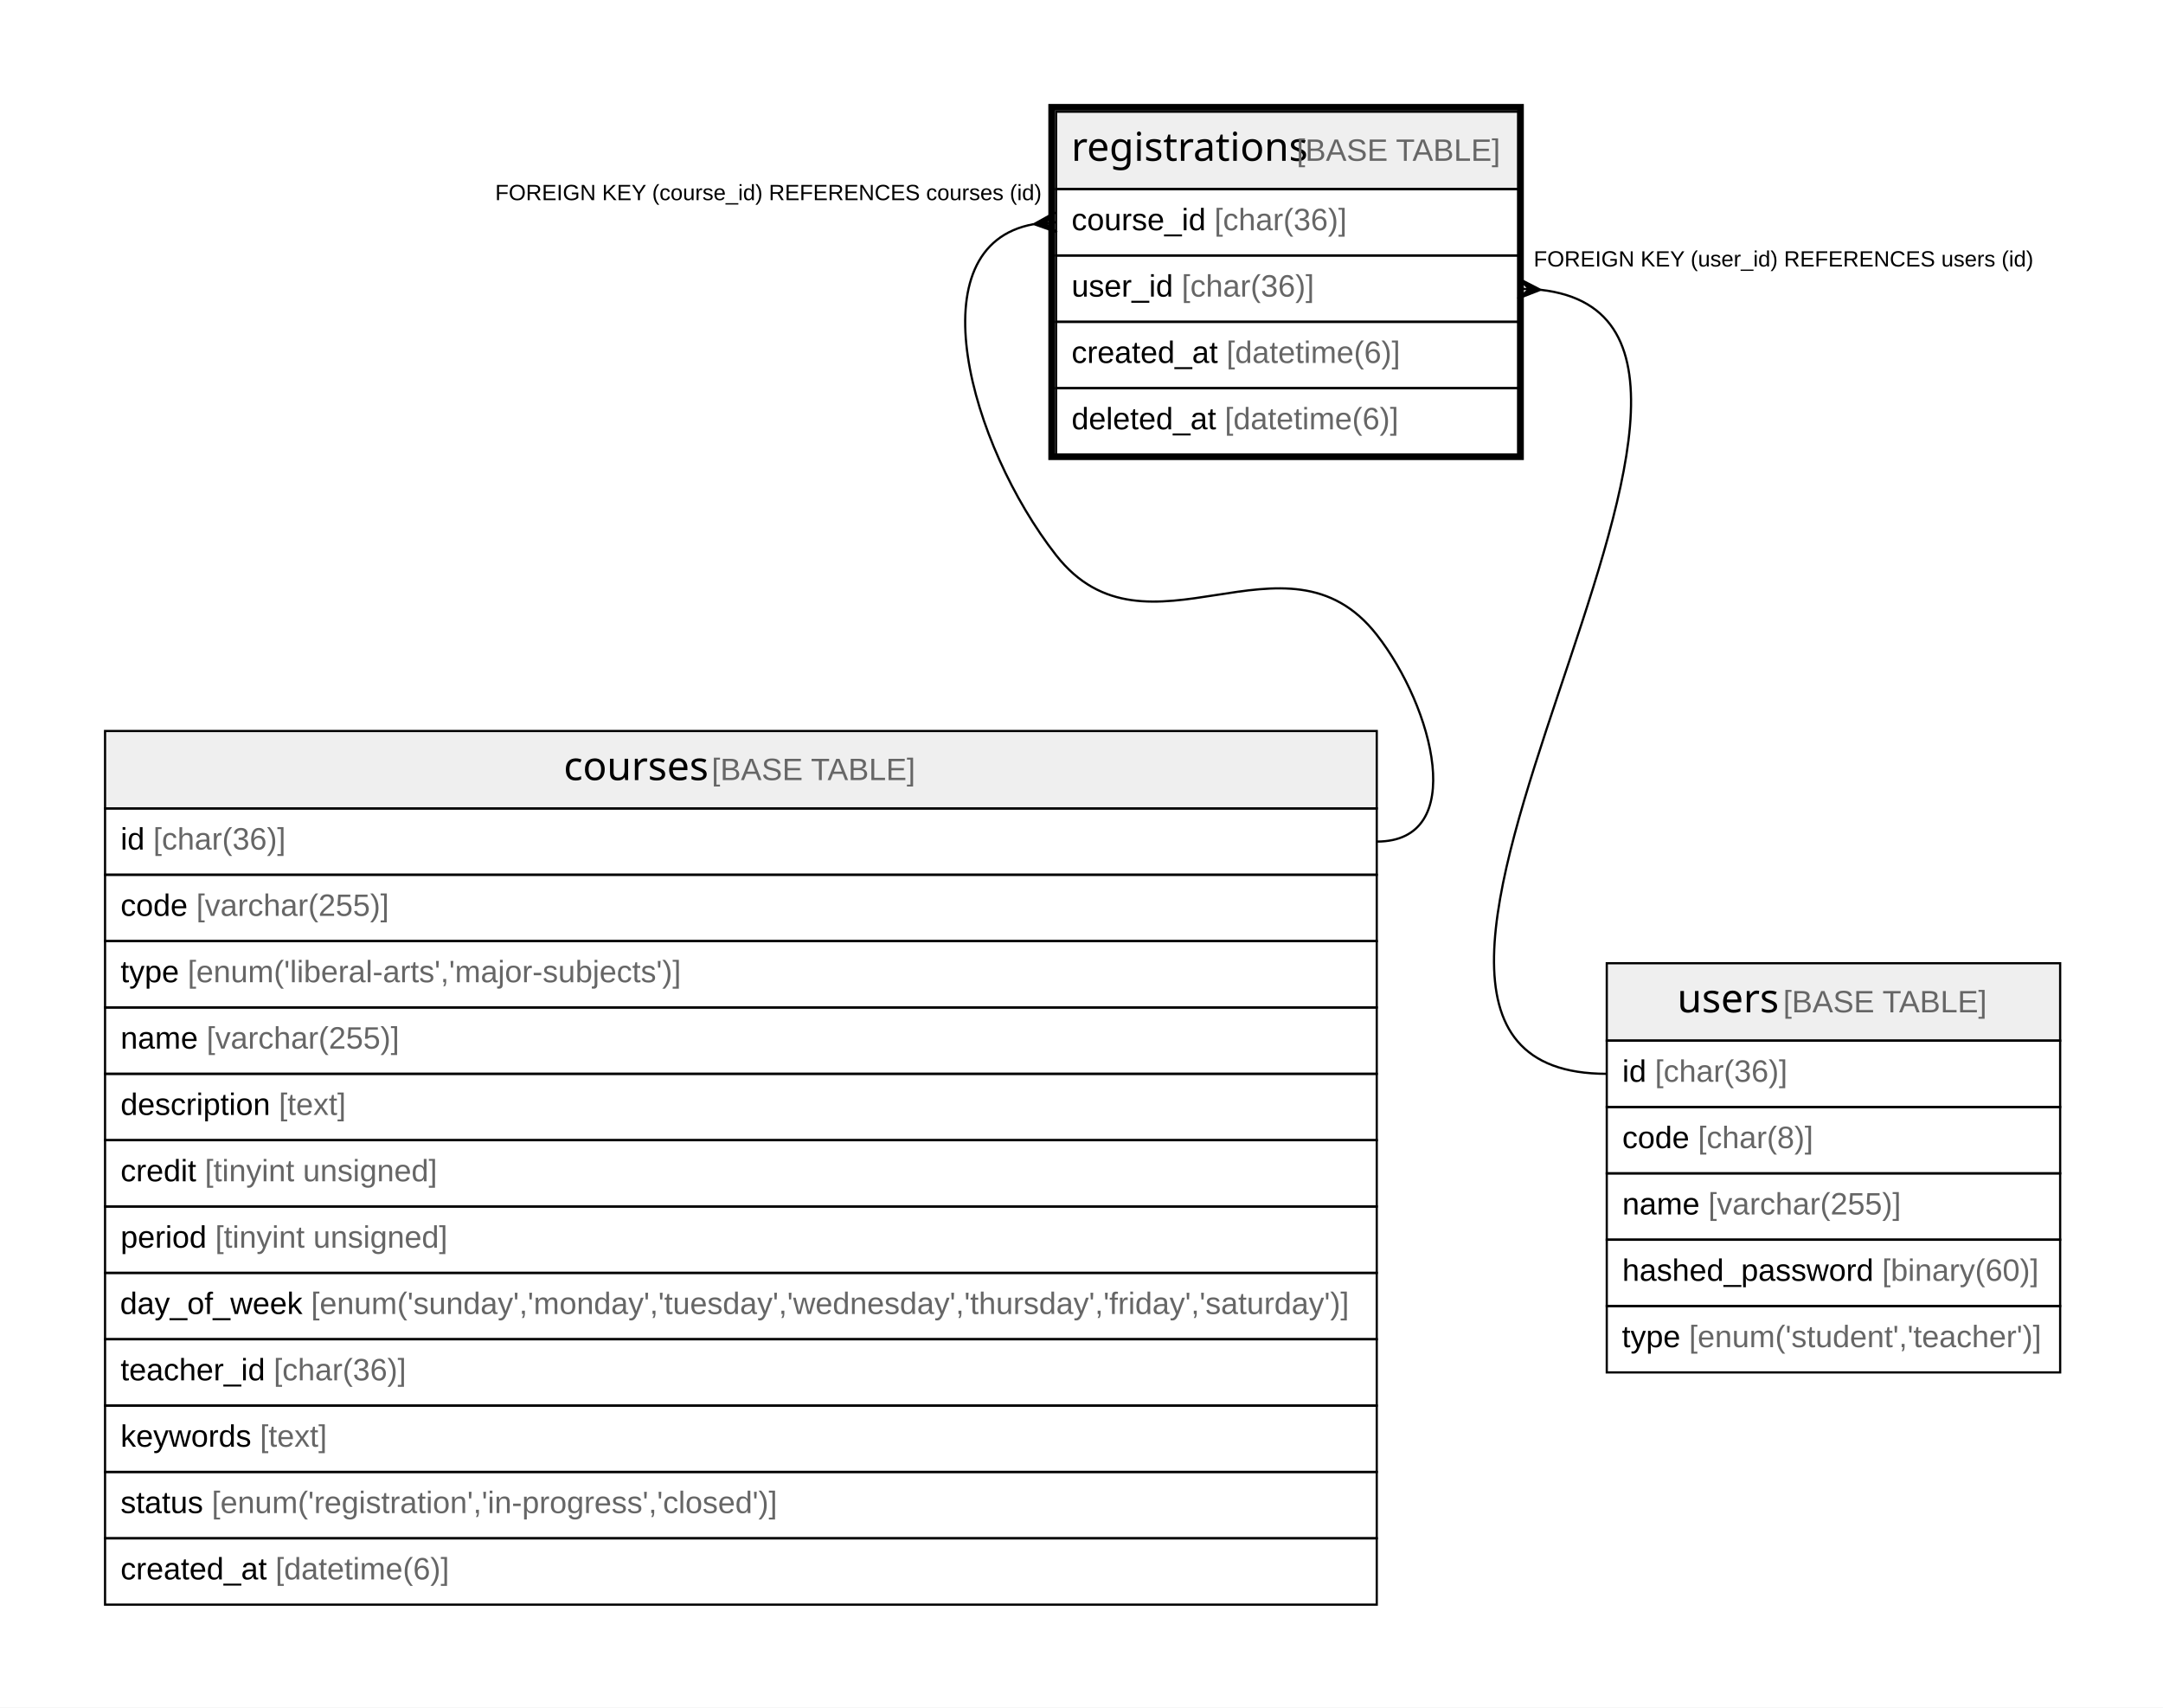
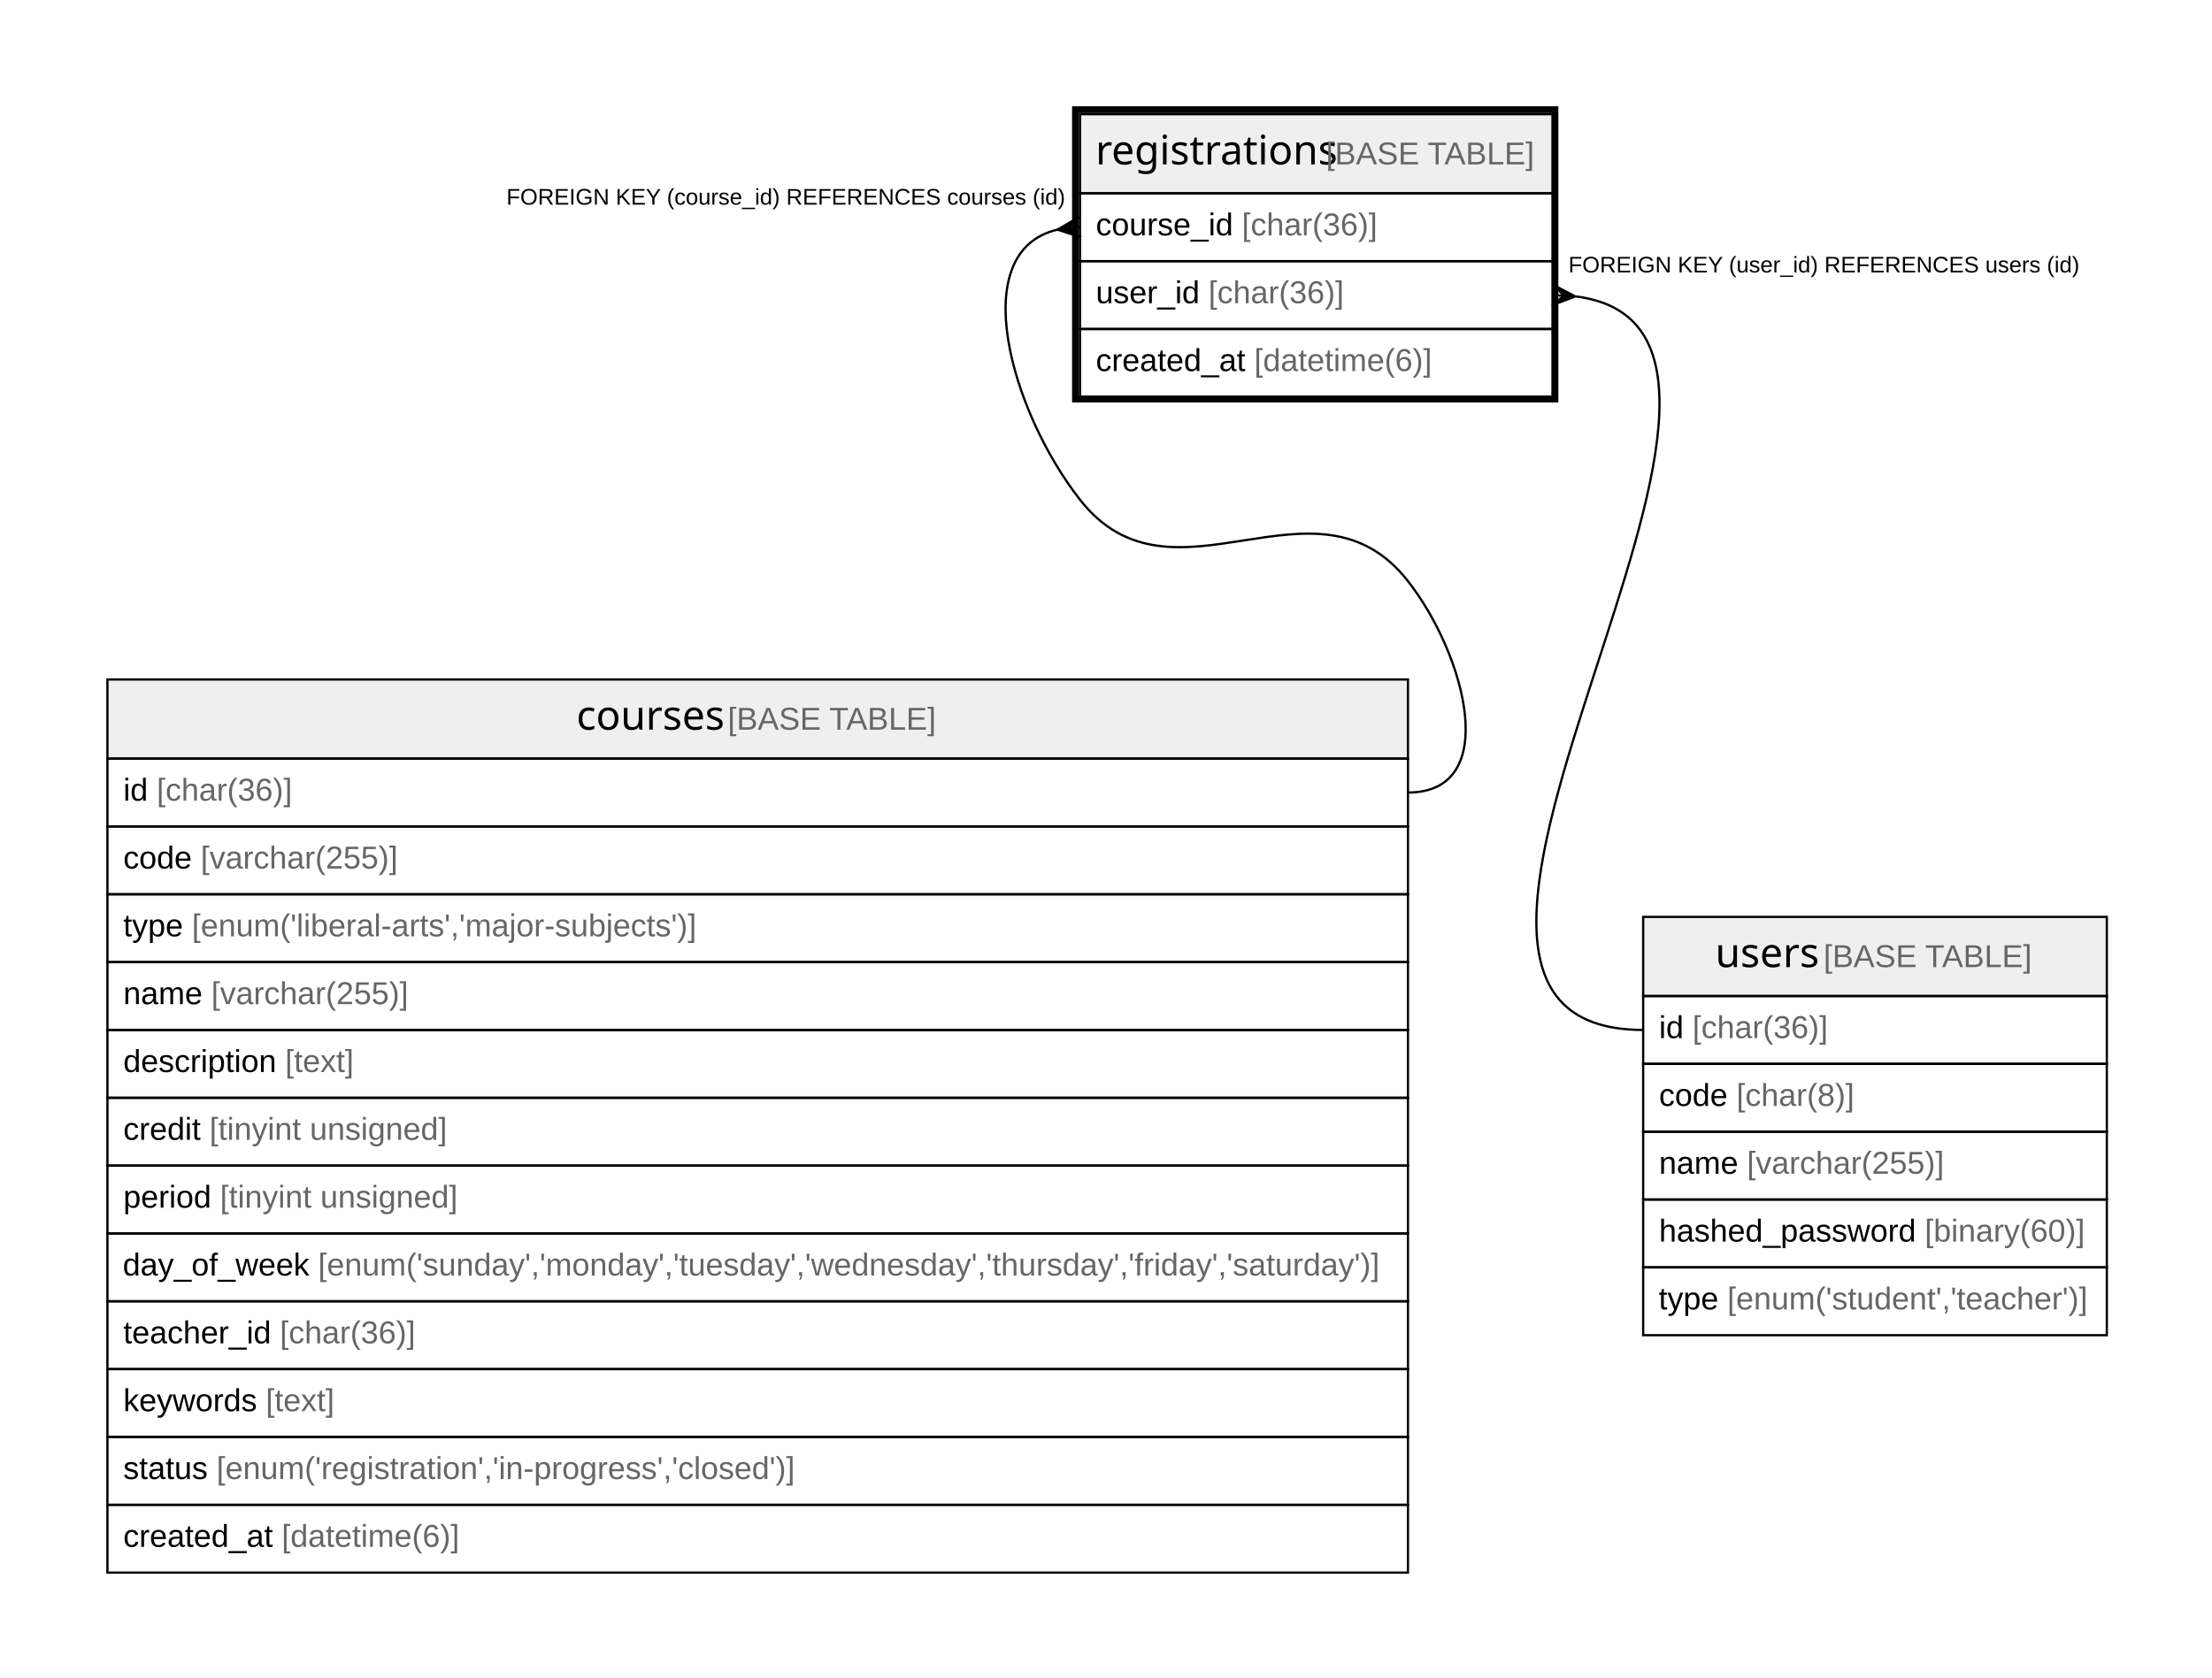
- <svg xmlns="http://www.w3.org/2000/svg" width="978pt" height="772pt" viewBox="0.00 0.00 978.00 772.00">
-   <g id="graph0" class="graph" transform="scale(1 1) rotate(0) translate(4 768)">
-     <polygon fill="#ffffff" stroke="transparent" points="-4,4 -4,-768 974,-768 974,4 -4,4" />
+ <svg xmlns="http://www.w3.org/2000/svg" width="978pt" height="742pt" viewBox="0.00 0.00 978.00 742.00">
+   <g id="graph0" class="graph" transform="scale(1 1) rotate(0) translate(4 738)">
+     <polygon fill="#ffffff" stroke="transparent" points="-4,4 -4,-738 974,-738 974,4 -4,4" />
    <g id="node1" class="node">
-       <polygon fill="#efefef" stroke="transparent" points="473.5,-682.5 473.5,-717.5 682.5,-717.5 682.5,-682.5 473.5,-682.5" />
-       <polygon fill="none" stroke="#000000" points="473.5,-682.5 473.5,-717.5 682.5,-717.5 682.5,-682.5 473.5,-682.5" />
-       <text text-anchor="start" x="480.369" y="-695.3" font-family="Arial Bold" font-size="18.00" fill="#000000">registrations</text>
-       <text text-anchor="start" x="578.377" y="-695.3" font-family="Arial" font-size="14.00" fill="#000000"> </text>
-       <text text-anchor="start" x="582.268" y="-695.3" font-family="Arial" font-size="14.00" fill="#666666">[BASE TABLE]</text>
-       <polygon fill="none" stroke="#000000" points="473.5,-652.5 473.5,-682.5 682.5,-682.5 682.5,-652.5 473.5,-652.5" />
-       <text text-anchor="start" x="480.5" y="-663.9" font-family="Arial" font-size="14.00" fill="#000000">course_id </text>
-       <text text-anchor="start" x="545.071" y="-663.9" font-family="Arial" font-size="14.00" fill="#666666">[char(36)]</text>
+       <polygon fill="#efefef" stroke="transparent" points="473.5,-652.5 473.5,-687.5 682.5,-687.5 682.5,-652.5 473.5,-652.5" />
+       <polygon fill="none" stroke="#000000" points="473.5,-652.5 473.5,-687.5 682.5,-687.5 682.5,-652.5 473.5,-652.5" />
+       <text text-anchor="start" x="480.369" y="-665.3" font-family="Arial Bold" font-size="18.00" fill="#000000">registrations</text>
+       <text text-anchor="start" x="578.377" y="-665.3" font-family="Arial" font-size="14.00" fill="#000000"> </text>
+       <text text-anchor="start" x="582.268" y="-665.3" font-family="Arial" font-size="14.00" fill="#666666">[BASE TABLE]</text>
      <polygon fill="none" stroke="#000000" points="473.5,-622.5 473.5,-652.5 682.5,-652.5 682.5,-622.5 473.5,-622.5" />
-       <text text-anchor="start" x="480.5" y="-633.9" font-family="Arial" font-size="14.00" fill="#000000">user_id </text>
-       <text text-anchor="start" x="530.288" y="-633.9" font-family="Arial" font-size="14.00" fill="#666666">[char(36)]</text>
+       <text text-anchor="start" x="480.5" y="-633.9" font-family="Arial" font-size="14.00" fill="#000000">course_id </text>
+       <text text-anchor="start" x="545.071" y="-633.9" font-family="Arial" font-size="14.00" fill="#666666">[char(36)]</text>
      <polygon fill="none" stroke="#000000" points="473.5,-592.5 473.5,-622.5 682.5,-622.5 682.5,-592.5 473.5,-592.5" />
-       <text text-anchor="start" x="480.5" y="-603.9" font-family="Arial" font-size="14.00" fill="#000000">created_at </text>
-       <text text-anchor="start" x="550.528" y="-603.9" font-family="Arial" font-size="14.00" fill="#666666">[datetime(6)]</text>
+       <text text-anchor="start" x="480.5" y="-603.9" font-family="Arial" font-size="14.00" fill="#000000">user_id </text>
+       <text text-anchor="start" x="530.288" y="-603.9" font-family="Arial" font-size="14.00" fill="#666666">[char(36)]</text>
      <polygon fill="none" stroke="#000000" points="473.5,-562.5 473.5,-592.5 682.5,-592.5 682.5,-562.5 473.5,-562.5" />
-       <text text-anchor="start" x="480.5" y="-573.9" font-family="Arial" font-size="14.00" fill="#000000">deleted_at </text>
-       <text text-anchor="start" x="549.757" y="-573.9" font-family="Arial" font-size="14.00" fill="#666666">[datetime(6)]</text>
-       <polygon fill="none" stroke="#000000" stroke-width="3" points="471.5,-561.5 471.5,-719.5 683.5,-719.5 683.5,-561.5 471.5,-561.5" />
+       <text text-anchor="start" x="480.5" y="-573.9" font-family="Arial" font-size="14.00" fill="#000000">created_at </text>
+       <text text-anchor="start" x="550.528" y="-573.9" font-family="Arial" font-size="14.00" fill="#666666">[datetime(6)]</text>
+       <polygon fill="none" stroke="#000000" stroke-width="3" points="471.5,-561.5 471.5,-689.5 683.5,-689.5 683.5,-561.5 471.5,-561.5" />
    </g>
    <g id="node2" class="node">
      <polygon fill="#efefef" stroke="transparent" points="43.5,-402.5 43.5,-437.5 618.5,-437.5 618.5,-402.5 43.5,-402.5" />
      <polygon fill="none" stroke="#000000" points="43.5,-402.5 43.5,-437.5 618.5,-437.5 618.5,-402.5 43.5,-402.5" />
      <text text-anchor="start" x="250.868" y="-415.3" font-family="Arial Bold" font-size="18.00" fill="#000000">courses</text>
      <text text-anchor="start" x="313.878" y="-415.3" font-family="Arial" font-size="14.00" fill="#000000"> </text>
      <text text-anchor="start" x="317.769" y="-415.3" font-family="Arial" font-size="14.00" fill="#666666">[BASE TABLE]</text>
      <polygon fill="none" stroke="#000000" points="43.5,-372.5 43.5,-402.5 618.5,-402.5 618.5,-372.5 43.5,-372.5" />
      <text text-anchor="start" x="50.5" y="-383.9" font-family="Arial" font-size="14.00" fill="#000000">id </text>
      <text text-anchor="start" x="65.28" y="-383.9" font-family="Arial" font-size="14.00" fill="#666666">[char(36)]</text>
      <polygon fill="none" stroke="#000000" points="43.5,-342.5 43.5,-372.5 618.5,-372.5 618.5,-342.5 43.5,-342.5" />
      <text text-anchor="start" x="50.5" y="-353.9" font-family="Arial" font-size="14.00" fill="#000000">code </text>
      <text text-anchor="start" x="84.738" y="-353.9" font-family="Arial" font-size="14.00" fill="#666666">[varchar(255)]</text>
      <polygon fill="none" stroke="#000000" points="43.5,-312.5 43.5,-342.5 618.5,-342.5 618.5,-312.5 43.5,-312.5" />
      <text text-anchor="start" x="50.5" y="-323.9" font-family="Arial" font-size="14.00" fill="#000000">type </text>
      <text text-anchor="start" x="80.846" y="-323.9" font-family="Arial" font-size="14.00" fill="#666666">[enum('liberal-arts','major-subjects')]</text>
      <polygon fill="none" stroke="#000000" points="43.5,-282.5 43.5,-312.5 618.5,-312.5 618.5,-282.5 43.5,-282.5" />
      <text text-anchor="start" x="50.5" y="-293.9" font-family="Arial" font-size="14.00" fill="#000000">name </text>
      <text text-anchor="start" x="89.399" y="-293.9" font-family="Arial" font-size="14.00" fill="#666666">[varchar(255)]</text>
      <polygon fill="none" stroke="#000000" points="43.5,-252.5 43.5,-282.5 618.5,-282.5 618.5,-252.5 43.5,-252.5" />
      <text text-anchor="start" x="50.5" y="-263.9" font-family="Arial" font-size="14.00" fill="#000000">description </text>
      <text text-anchor="start" x="122.068" y="-263.9" font-family="Arial" font-size="14.00" fill="#666666">[text]</text>
      <polygon fill="none" stroke="#000000" points="43.5,-222.5 43.5,-252.5 618.5,-252.5 618.5,-222.5 43.5,-222.5" />
      <text text-anchor="start" x="50.5" y="-233.9" font-family="Arial" font-size="14.00" fill="#000000">credit </text>
      <text text-anchor="start" x="88.614" y="-233.9" font-family="Arial" font-size="14.00" fill="#666666">[tinyint unsigned]</text>
      <polygon fill="none" stroke="#000000" points="43.5,-192.5 43.5,-222.5 618.5,-222.5 618.5,-192.5 43.5,-192.5" />
      <text text-anchor="start" x="50.5" y="-203.9" font-family="Arial" font-size="14.00" fill="#000000">period </text>
      <text text-anchor="start" x="93.288" y="-203.9" font-family="Arial" font-size="14.00" fill="#666666">[tinyint unsigned]</text>
      <polygon fill="none" stroke="#000000" points="43.5,-162.5 43.5,-192.5 618.5,-192.5 618.5,-162.5 43.5,-162.5" />
      <text text-anchor="start" x="50.276" y="-173.9" font-family="Arial" font-size="14.00" fill="#000000">day_of_week </text>
      <text text-anchor="start" x="136.642" y="-173.9" font-family="Arial" font-size="14.00" fill="#666666">[enum('sunday','monday','tuesday','wednesday','thursday','friday','saturday')]</text>
      <polygon fill="none" stroke="#000000" points="43.5,-132.5 43.5,-162.5 618.5,-162.5 618.5,-132.5 43.5,-132.5" />
      <text text-anchor="start" x="50.5" y="-143.9" font-family="Arial" font-size="14.00" fill="#000000">teacher_id </text>
      <text text-anchor="start" x="119.744" y="-143.9" font-family="Arial" font-size="14.00" fill="#666666">[char(36)]</text>
      <polygon fill="none" stroke="#000000" points="43.5,-102.5 43.5,-132.5 618.5,-132.5 618.5,-102.5 43.5,-102.5" />
      <text text-anchor="start" x="50.5" y="-113.9" font-family="Arial" font-size="14.00" fill="#000000">keywords </text>
      <text text-anchor="start" x="113.506" y="-113.9" font-family="Arial" font-size="14.00" fill="#666666">[text]</text>
      <polygon fill="none" stroke="#000000" points="43.5,-72.5 43.5,-102.5 618.5,-102.5 618.5,-72.5 43.5,-72.5" />
      <text text-anchor="start" x="50.5" y="-83.9" font-family="Arial" font-size="14.00" fill="#000000">status </text>
      <text text-anchor="start" x="91.737" y="-83.9" font-family="Arial" font-size="14.00" fill="#666666">[enum('registration','in-progress','closed')]</text>
      <polygon fill="none" stroke="#000000" points="43.5,-42.5 43.5,-72.5 618.5,-72.5 618.5,-42.5 43.5,-42.5" />
      <text text-anchor="start" x="50.5" y="-53.9" font-family="Arial" font-size="14.00" fill="#000000">created_at </text>
      <text text-anchor="start" x="120.528" y="-53.9" font-family="Arial" font-size="14.00" fill="#666666">[datetime(6)]</text>
    </g>
    <g id="edge1" class="edge">
-       <path fill="none" stroke="#000000" d="M463.344,-666.646C409.466,-656.937 434.546,-566.807 473.5,-517 514.406,-464.696 577.594,-533.304 618.5,-481 644.1,-448.267 660.056,-387.5 618.5,-387.5" />
-       <polygon fill="#000000" stroke="#000000" points="463.535,-666.662 473.123,-671.984 468.518,-667.081 473.5,-667.5 473.5,-667.5 473.5,-667.5 468.518,-667.081 473.877,-663.016 463.535,-666.662 463.535,-666.662" />
-       <text text-anchor="start" x="219.886" y="-677.5" font-family="Arial" font-size="10.00" fill="#000000">FOREIGN KEY (course_id) REFERENCES courses (id)</text>
+       <path fill="none" stroke="#000000" d="M463.536,-636.439C422.814,-626.962 442.762,-556.302 473.5,-517 514.406,-464.696 577.594,-533.304 618.5,-481 644.1,-448.267 660.056,-387.5 618.5,-387.5" />
+       <polygon fill="#000000" stroke="#000000" points="463.556,-636.441 473.023,-641.975 468.528,-636.97 473.5,-637.5 473.5,-637.5 473.5,-637.5 468.528,-636.97 473.977,-633.025 463.556,-636.441 463.556,-636.441" />
+       <text text-anchor="start" x="219.886" y="-647.5" font-family="Arial" font-size="10.00" fill="#000000">FOREIGN KEY (course_id) REFERENCES courses (id)</text>
    </g>
    <g id="node3" class="node">
      <polygon fill="#efefef" stroke="transparent" points="722.5,-297.5 722.5,-332.5 927.5,-332.5 927.5,-297.5 722.5,-297.5" />
      <polygon fill="none" stroke="#000000" points="722.5,-297.5 722.5,-332.5 927.5,-332.5 927.5,-297.5 722.5,-297.5" />
      <text text-anchor="start" x="754.371" y="-310.3" font-family="Arial Bold" font-size="18.00" fill="#000000">users</text>
      <text text-anchor="start" x="798.375" y="-310.3" font-family="Arial" font-size="14.00" fill="#000000"> </text>
      <text text-anchor="start" x="802.266" y="-310.3" font-family="Arial" font-size="14.00" fill="#666666">[BASE TABLE]</text>
      <polygon fill="none" stroke="#000000" points="722.5,-267.5 722.5,-297.5 927.5,-297.5 927.5,-267.5 722.5,-267.5" />
      <text text-anchor="start" x="729.5" y="-278.9" font-family="Arial" font-size="14.00" fill="#000000">id </text>
      <text text-anchor="start" x="744.28" y="-278.9" font-family="Arial" font-size="14.00" fill="#666666">[char(36)]</text>
      <polygon fill="none" stroke="#000000" points="722.5,-237.5 722.5,-267.5 927.5,-267.5 927.5,-237.5 722.5,-237.5" />
      <text text-anchor="start" x="729.5" y="-248.9" font-family="Arial" font-size="14.00" fill="#000000">code </text>
      <text text-anchor="start" x="763.738" y="-248.9" font-family="Arial" font-size="14.00" fill="#666666">[char(8)]</text>
      <polygon fill="none" stroke="#000000" points="722.5,-207.5 722.5,-237.5 927.5,-237.5 927.5,-207.5 722.5,-207.5" />
      <text text-anchor="start" x="729.5" y="-218.9" font-family="Arial" font-size="14.00" fill="#000000">name </text>
      <text text-anchor="start" x="768.399" y="-218.9" font-family="Arial" font-size="14.00" fill="#666666">[varchar(255)]</text>
      <polygon fill="none" stroke="#000000" points="722.5,-177.5 722.5,-207.5 927.5,-207.5 927.5,-177.5 722.5,-177.5" />
      <text text-anchor="start" x="729.5" y="-188.9" font-family="Arial" font-size="14.00" fill="#000000">hashed_password </text>
      <text text-anchor="start" x="846.984" y="-188.9" font-family="Arial" font-size="14.00" fill="#666666">[binary(60)]</text>
      <polygon fill="none" stroke="#000000" points="722.5,-147.5 722.5,-177.5 927.5,-177.5 927.5,-147.5 722.5,-147.5" />
      <text text-anchor="start" x="729.344" y="-158.9" font-family="Arial" font-size="14.00" fill="#000000">type </text>
      <text text-anchor="start" x="759.691" y="-158.9" font-family="Arial" font-size="14.00" fill="#666666">[enum('student','teacher')]</text>
    </g>
    <g id="edge2" class="edge">
-       <path fill="none" stroke="#000000" d="M692.548,-636.971C829.028,-621.732 567.29,-282.5 722.5,-282.5" />
-       <polygon fill="#000000" stroke="#000000" points="692.486,-636.974 682.263,-633.006 687.493,-637.237 682.5,-637.5 682.5,-637.5 682.5,-637.5 687.493,-637.237 682.737,-641.994 692.486,-636.974 692.486,-636.974" />
-       <text text-anchor="start" x="689.445" y="-647.5" font-family="Arial" font-size="10.00" fill="#000000">FOREIGN KEY (user_id) REFERENCES users (id)</text>
+       <path fill="none" stroke="#000000" d="M692.832,-606.882C815.54,-591.206 580.661,-282.5 722.5,-282.5" />
+       <polygon fill="#000000" stroke="#000000" points="692.482,-606.903 682.231,-603.008 687.491,-607.201 682.5,-607.5 682.5,-607.5 682.5,-607.5 687.491,-607.201 682.769,-611.992 692.482,-606.903 692.482,-606.903" />
+       <text text-anchor="start" x="689.445" y="-617.5" font-family="Arial" font-size="10.00" fill="#000000">FOREIGN KEY (user_id) REFERENCES users (id)</text>
    </g>
  </g>
</svg>
